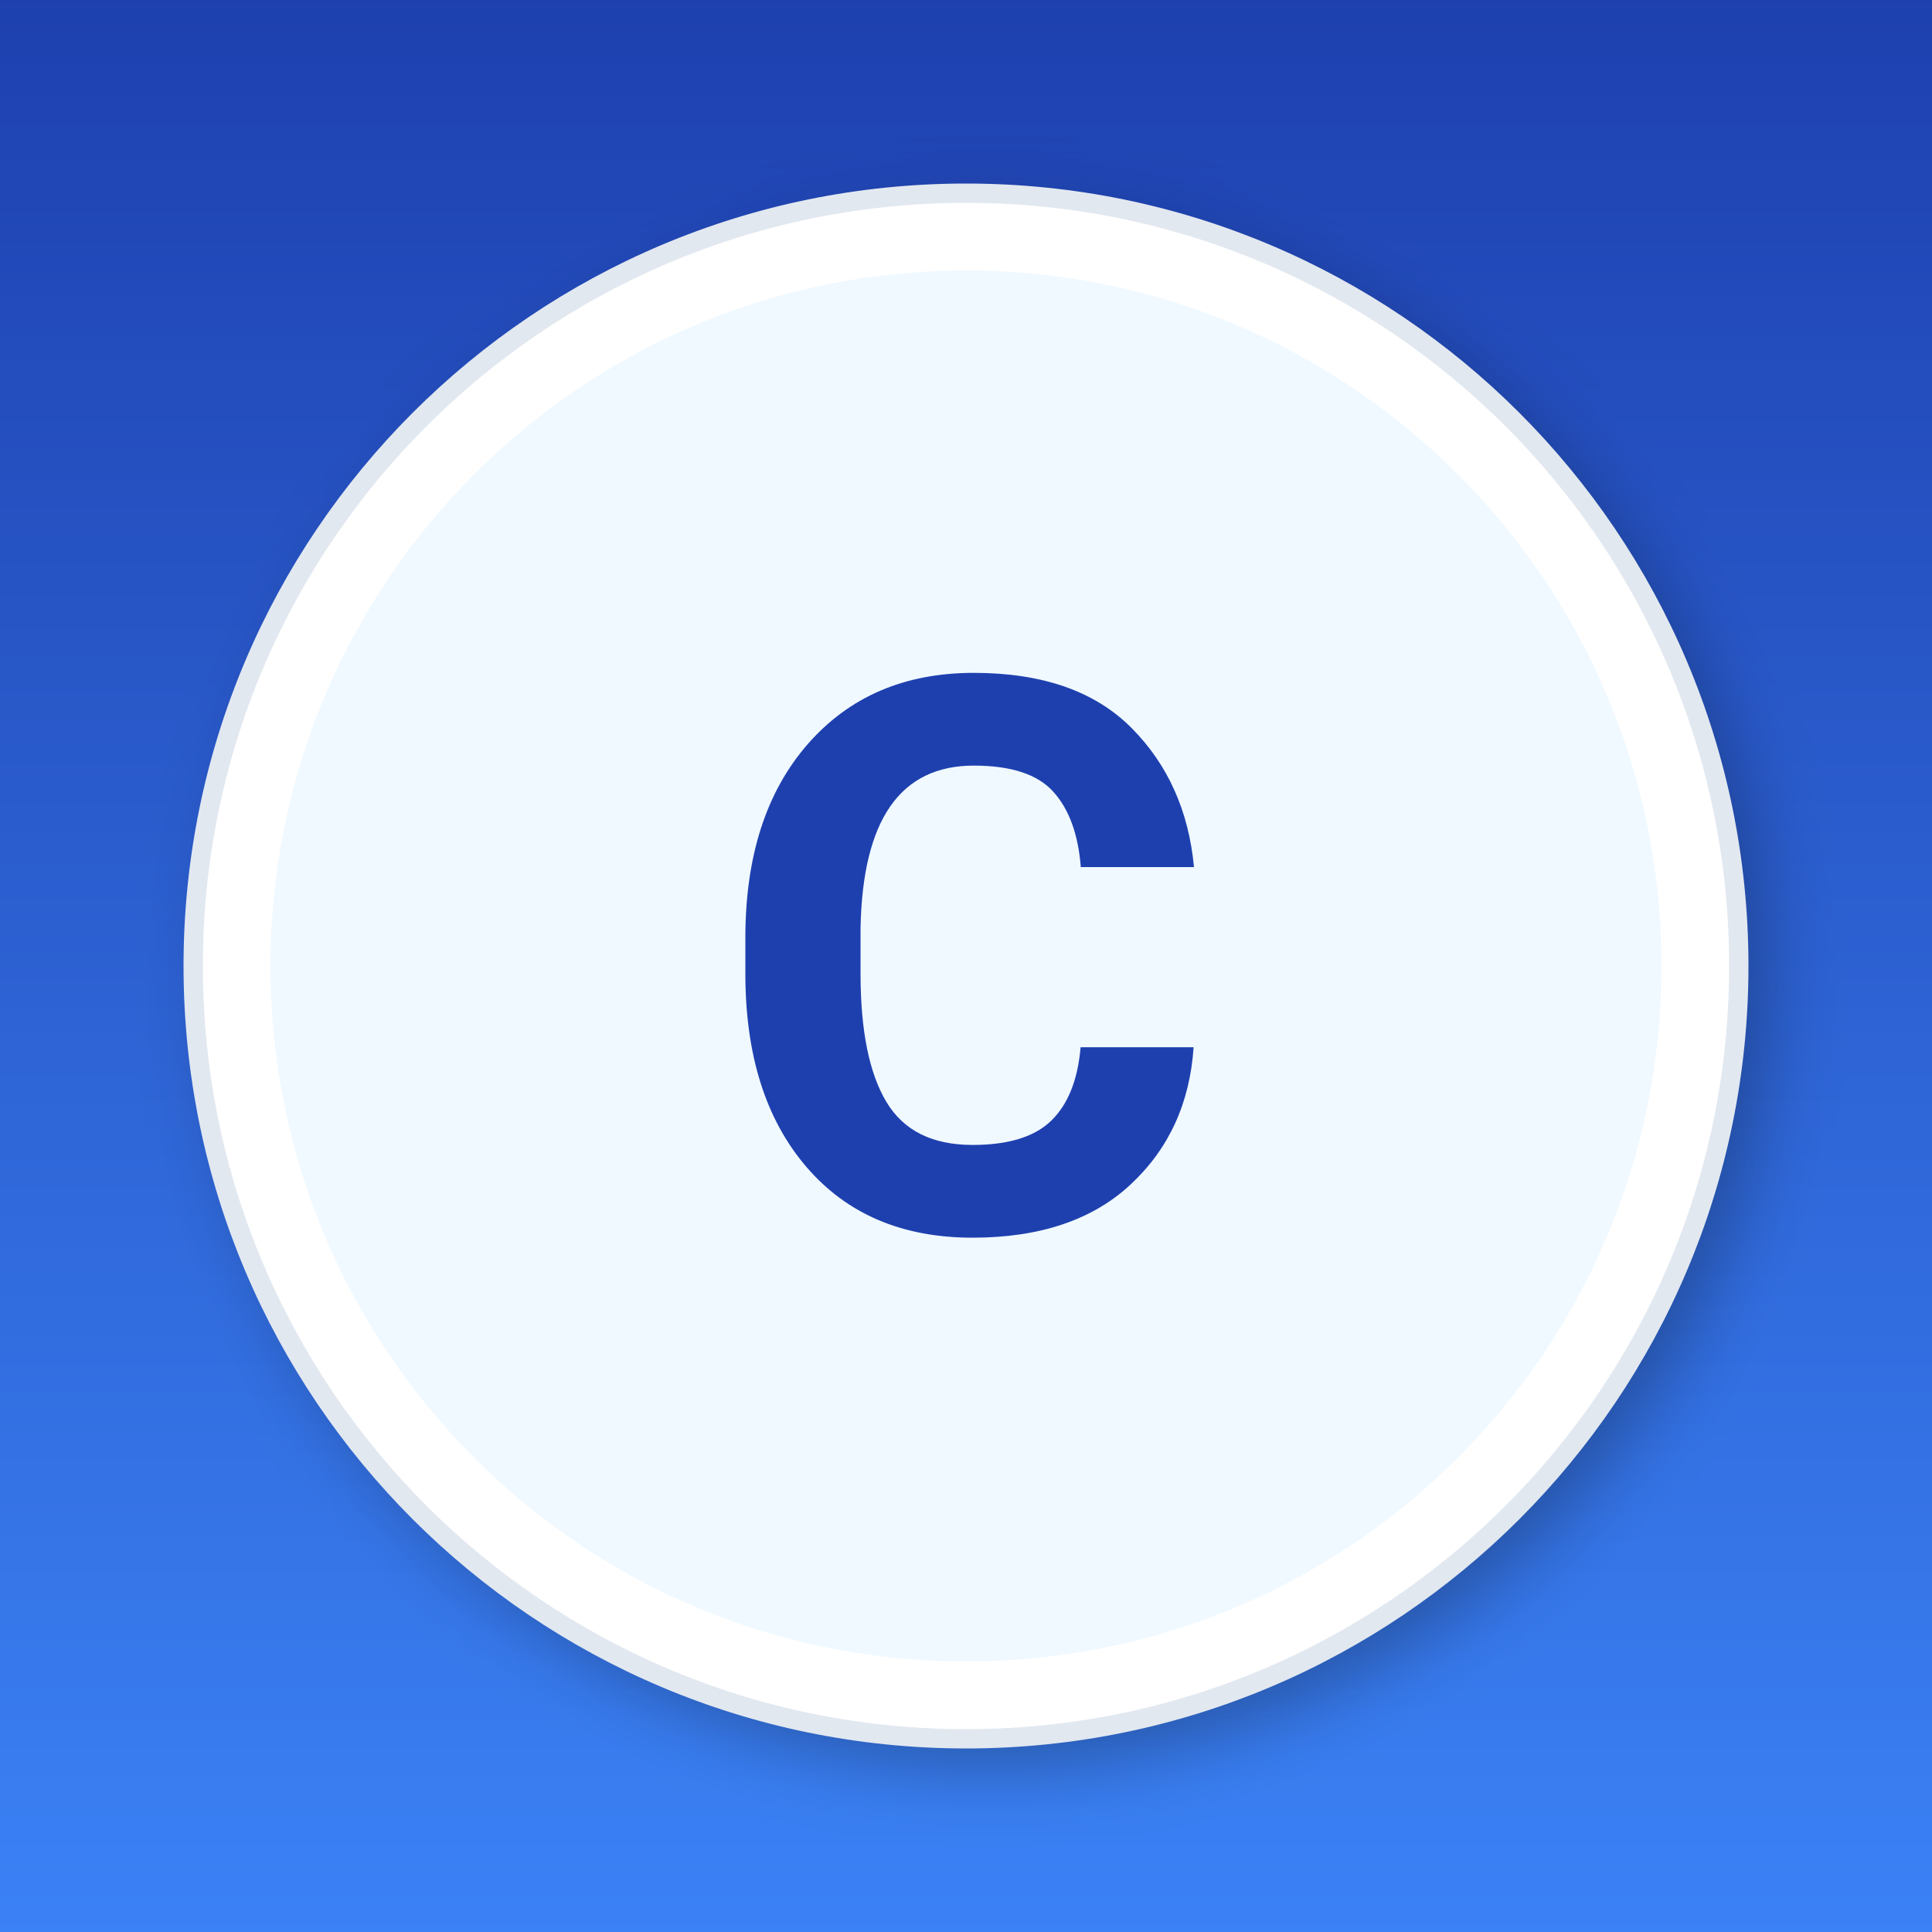
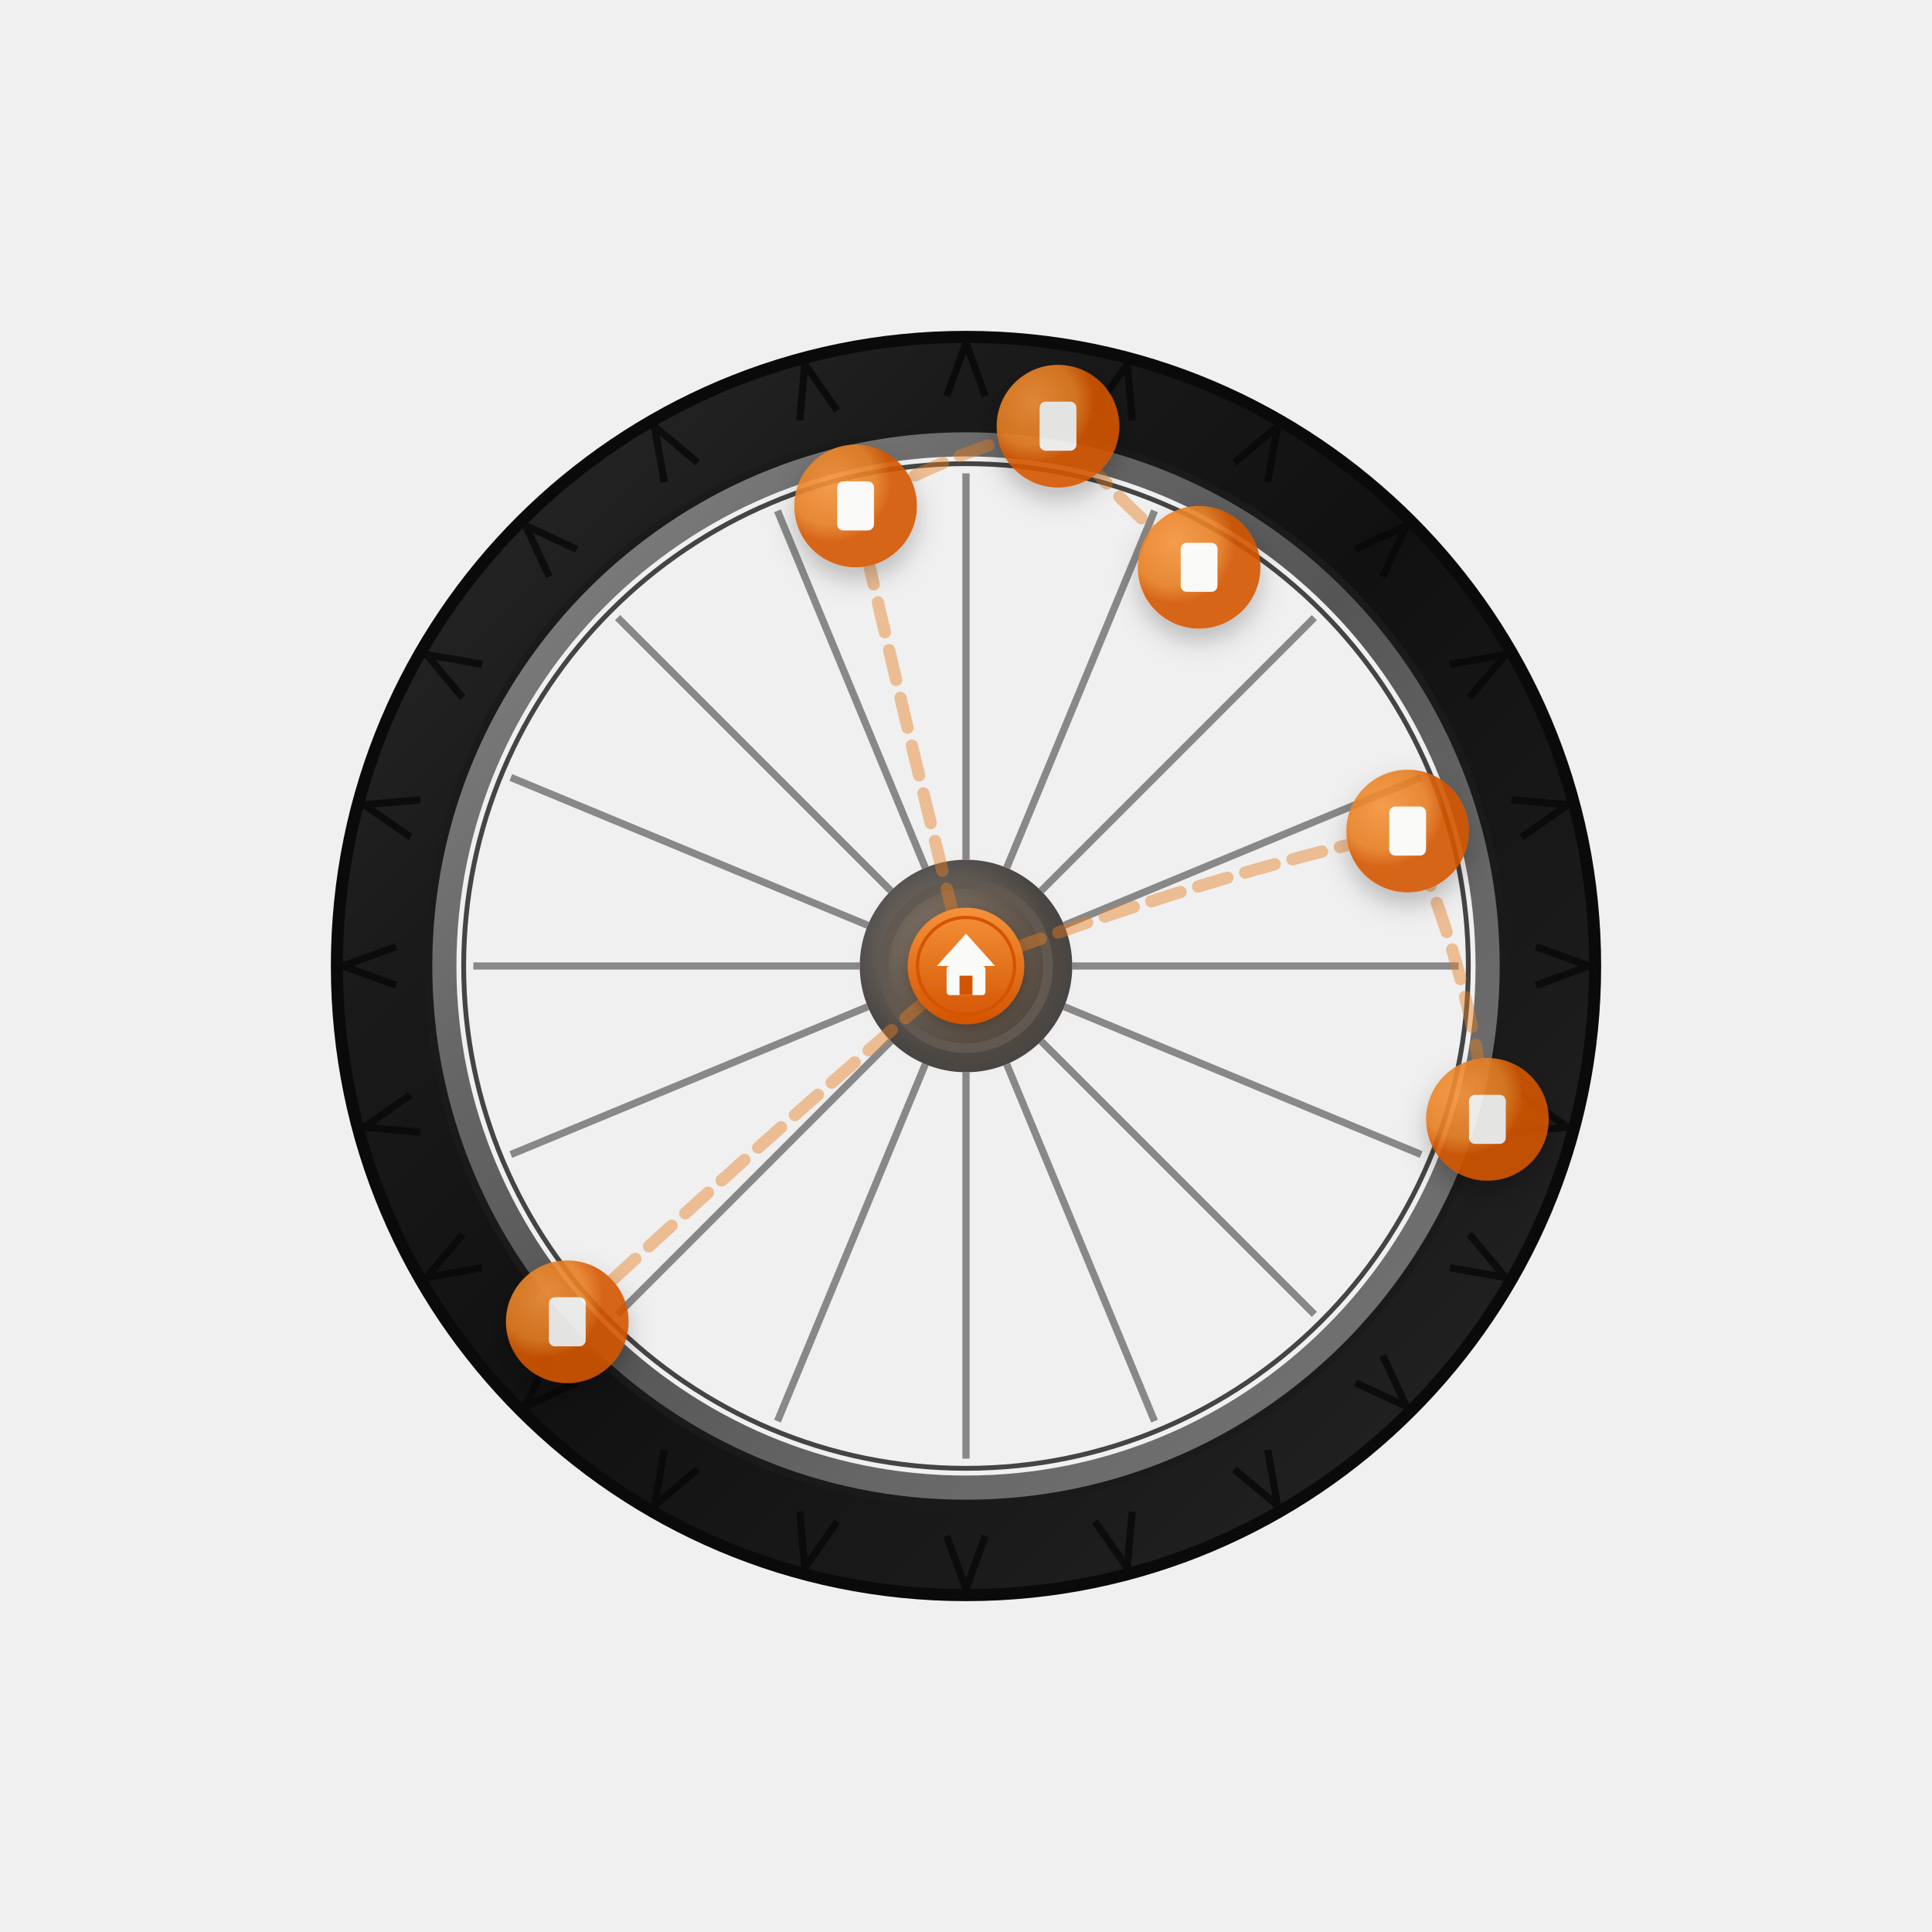
- <svg xmlns="http://www.w3.org/2000/svg" width="152" height="152" viewBox="0 0 152 152">
+ <svg xmlns="http://www.w3.org/2000/svg" viewBox="0 0 400 400">
  <defs>
-     <linearGradient id="bgGradient" x1="0%" y1="0%" x2="0%" y2="100%">
-       <stop offset="0%" style="stop-color:#1e40af;stop-opacity:1" />
-       <stop offset="100%" style="stop-color:#3b82f6;stop-opacity:1" />
+     <linearGradient id="tireGradient" x1="0%" y1="0%" x2="100%" y2="100%">
+       <stop offset="0%" stop-color="#2a2a2a" />
+       <stop offset="25%" stop-color="#1a1a1a" />
+       <stop offset="50%" stop-color="#111" />
+       <stop offset="75%" stop-color="#1a1a1a" />
+       <stop offset="100%" stop-color="#252525" />
+     </linearGradient>
+     <linearGradient id="rimGradient" x1="0%" y1="0%" x2="100%" y2="100%">
+       <stop offset="0%" stop-color="#888" />
+       <stop offset="30%" stop-color="#666" />
+       <stop offset="50%" stop-color="#555" />
+       <stop offset="70%" stop-color="#666" />
+       <stop offset="100%" stop-color="#777" />
+     </linearGradient>
+     <radialGradient id="hubGradient" cx="40%" cy="40%">
+       <stop offset="0%" stop-color="#777" />
+       <stop offset="100%" stop-color="#444" />
+     </radialGradient>
+     <radialGradient id="markerGradient" cx="30%" cy="30%">
+       <stop offset="0%" stop-color="#F5923A" />
+       <stop offset="70%" stop-color="#E67E22" />
+       <stop offset="100%" stop-color="#D35400" />
+     </radialGradient>
+     <filter id="markerShadow" x="-50%" y="-50%" width="200%" height="200%">
+       <feDropShadow dx="0" dy="2" stdDeviation="2" flood-color="#000" flood-opacity="0.25" />
+     </filter>
+     <radialGradient id="homeGlow" cx="50%" cy="50%">
+       <stop offset="0%" stop-color="#E67E22" stop-opacity="0.3" />
+       <stop offset="100%" stop-color="#E67E22" stop-opacity="0" />
+     </radialGradient>
+     <linearGradient id="homeGradient" x1="0%" y1="0%" x2="0%" y2="100%">
+       <stop offset="0%" stop-color="#F5923A" />
+       <stop offset="100%" stop-color="#D35400" />
    </linearGradient>
    <filter id="shadow" x="-50%" y="-50%" width="200%" height="200%">
-       <feDropShadow dx="2" dy="2" stdDeviation="3" flood-opacity="0.3" />
+       <feDropShadow dx="0" dy="1" stdDeviation="2" flood-color="#000" flood-opacity="0.3" />
    </filter>
  </defs>
-   <rect width="152" height="152" fill="url(#bgGradient)" />
-   <circle cx="76" cy="76" r="60.8" fill="white" filter="url(#shadow)" />
-   <circle cx="76" cy="76" r="54.72" fill="#f0f9ff" />
-   <text x="76" y="76" font-family="-apple-system, BlinkMacSystemFont, 'Segoe UI', Roboto, sans-serif" font-size="60.8" font-weight="bold" fill="#1e40af" text-anchor="middle" dominant-baseline="central">C</text>
-   <circle cx="76" cy="76" r="60.8" fill="none" stroke="#e2e8f0" stroke-width="1.52" />
+   <g id="wheel-layer">
+     <g transform="translate(200,200)">
+       <circle r="130" fill="none" stroke="#0a0a0a" stroke-width="3" />
+       <circle r="120" fill="none" stroke="url(#tireGradient)" stroke-width="18" />
+       <g stroke="#080808" stroke-width="1.5" fill="none" opacity="0.8">
+         <path d="M0,-129 L-4,-118 M0,-129 L4,-118" transform="rotate(0)" />
+         <path d="M0,-129 L-4,-118 M0,-129 L4,-118" transform="rotate(15)" />
+         <path d="M0,-129 L-4,-118 M0,-129 L4,-118" transform="rotate(30)" />
+         <path d="M0,-129 L-4,-118 M0,-129 L4,-118" transform="rotate(45)" />
+         <path d="M0,-129 L-4,-118 M0,-129 L4,-118" transform="rotate(60)" />
+         <path d="M0,-129 L-4,-118 M0,-129 L4,-118" transform="rotate(75)" />
+         <path d="M0,-129 L-4,-118 M0,-129 L4,-118" transform="rotate(90)" />
+         <path d="M0,-129 L-4,-118 M0,-129 L4,-118" transform="rotate(105)" />
+         <path d="M0,-129 L-4,-118 M0,-129 L4,-118" transform="rotate(120)" />
+         <path d="M0,-129 L-4,-118 M0,-129 L4,-118" transform="rotate(135)" />
+         <path d="M0,-129 L-4,-118 M0,-129 L4,-118" transform="rotate(150)" />
+         <path d="M0,-129 L-4,-118 M0,-129 L4,-118" transform="rotate(165)" />
+         <path d="M0,-129 L-4,-118 M0,-129 L4,-118" transform="rotate(180)" />
+         <path d="M0,-129 L-4,-118 M0,-129 L4,-118" transform="rotate(195)" />
+         <path d="M0,-129 L-4,-118 M0,-129 L4,-118" transform="rotate(210)" />
+         <path d="M0,-129 L-4,-118 M0,-129 L4,-118" transform="rotate(225)" />
+         <path d="M0,-129 L-4,-118 M0,-129 L4,-118" transform="rotate(240)" />
+         <path d="M0,-129 L-4,-118 M0,-129 L4,-118" transform="rotate(255)" />
+         <path d="M0,-129 L-4,-118 M0,-129 L4,-118" transform="rotate(270)" />
+         <path d="M0,-129 L-4,-118 M0,-129 L4,-118" transform="rotate(285)" />
+         <path d="M0,-129 L-4,-118 M0,-129 L4,-118" transform="rotate(300)" />
+         <path d="M0,-129 L-4,-118 M0,-129 L4,-118" transform="rotate(315)" />
+         <path d="M0,-129 L-4,-118 M0,-129 L4,-118" transform="rotate(330)" />
+         <path d="M0,-129 L-4,-118 M0,-129 L4,-118" transform="rotate(345)" />
+       </g>
+       <circle r="111" fill="none" stroke="#1a1a1a" stroke-width="2" />
+       <circle r="108" fill="none" stroke="url(#rimGradient)" stroke-width="5" />
+       <circle r="104" fill="none" stroke="#444" stroke-width="1" />
+       <g stroke="#888" stroke-width="1.5">
+         <line x1="0" y1="-22" x2="0" y2="-102" transform="rotate(0)" />
+         <line x1="0" y1="-22" x2="0" y2="-102" transform="rotate(22.5)" />
+         <line x1="0" y1="-22" x2="0" y2="-102" transform="rotate(45)" />
+         <line x1="0" y1="-22" x2="0" y2="-102" transform="rotate(67.5)" />
+         <line x1="0" y1="-22" x2="0" y2="-102" transform="rotate(90)" />
+         <line x1="0" y1="-22" x2="0" y2="-102" transform="rotate(112.5)" />
+         <line x1="0" y1="-22" x2="0" y2="-102" transform="rotate(135)" />
+         <line x1="0" y1="-22" x2="0" y2="-102" transform="rotate(157.5)" />
+         <line x1="0" y1="-22" x2="0" y2="-102" transform="rotate(180)" />
+         <line x1="0" y1="-22" x2="0" y2="-102" transform="rotate(202.5)" />
+         <line x1="0" y1="-22" x2="0" y2="-102" transform="rotate(225)" />
+         <line x1="0" y1="-22" x2="0" y2="-102" transform="rotate(247.5)" />
+         <line x1="0" y1="-22" x2="0" y2="-102" transform="rotate(270)" />
+         <line x1="0" y1="-22" x2="0" y2="-102" transform="rotate(292.5)" />
+         <line x1="0" y1="-22" x2="0" y2="-102" transform="rotate(315)" />
+         <line x1="0" y1="-22" x2="0" y2="-102" transform="rotate(337.5)" />
+       </g>
+       <circle r="22" fill="url(#hubGradient)" />
+       <circle r="17" fill="none" stroke="#555" stroke-width="2" />
+       <circle r="6" fill="#333" />
+     </g>
+   </g>
+   <g id="markers-layer" transform="translate(200,200) scale(1.27) translate(-200,-200)" opacity="0.9">
+     <g transform="translate(200,200)">
+       <path d="M 0,0 Q -10,-40 -18,-75 Q 0,-85 15,-88 Q 25,-75 38,-65" fill="none" stroke="#E67E22" stroke-width="2" stroke-dasharray="5,3" stroke-linecap="round" opacity="0.5" />
+       <g transform="translate(-18,-75)">
+         <circle r="10" fill="url(#markerGradient)" filter="url(#markerShadow)" />
+         <rect x="-3" y="-4" width="6" height="8" rx="1" fill="#FAFAF8" />
+       </g>
+       <g transform="translate(15,-88)">
+         <circle r="10" fill="url(#markerGradient)" filter="url(#markerShadow)" />
+         <rect x="-3" y="-4" width="6" height="8" rx="1" fill="#FAFAF8" />
+       </g>
+       <g transform="translate(38,-65)">
+         <circle r="10" fill="url(#markerGradient)" filter="url(#markerShadow)" />
+         <rect x="-3" y="-4" width="6" height="8" rx="1" fill="#FAFAF8" />
+       </g>
+       <path d="M 0,0 Q 40,-15 72,-22 Q 82,0 85,25" fill="none" stroke="#E67E22" stroke-width="2" stroke-dasharray="5,3" stroke-linecap="round" opacity="0.5" />
+       <g transform="translate(72,-22)">
+         <circle r="10" fill="url(#markerGradient)" filter="url(#markerShadow)" />
+         <rect x="-3" y="-4" width="6" height="8" rx="1" fill="#FAFAF8" />
+       </g>
+       <g transform="translate(85,25)">
+         <circle r="10" fill="url(#markerGradient)" filter="url(#markerShadow)" />
+         <rect x="-3" y="-4" width="6" height="8" rx="1" fill="#FAFAF8" />
+       </g>
+       <path d="M 0,0 Q -35,30 -65,58" fill="none" stroke="#E67E22" stroke-width="2" stroke-dasharray="5,3" stroke-linecap="round" opacity="0.5" />
+       <g transform="translate(-65,58)">
+         <circle r="10" fill="url(#markerGradient)" filter="url(#markerShadow)" />
+         <rect x="-3" y="-4" width="6" height="8" rx="1" fill="#FAFAF8" />
+       </g>
+     </g>
+   </g>
+   <g id="home-layer" transform="translate(200,200) scale(0.67) translate(-200,-200)">
+     <g transform="translate(200,200)">
+       <circle r="35" fill="url(#homeGlow)" />
+       <circle r="18" fill="url(#homeGradient)" filter="url(#shadow)" />
+       <circle r="15" fill="none" stroke="#D35400" stroke-width="1" />
+       <g fill="#FAFAF8">
+         <path d="M 0,-10 L 9,0 L -9,0 Z" />
+         <rect x="-6" y="0" width="12" height="9" rx="1" />
+         <rect x="-2" y="3" width="4" height="6" fill="#D35400" />
+       </g>
+     </g>
+   </g>
</svg>
